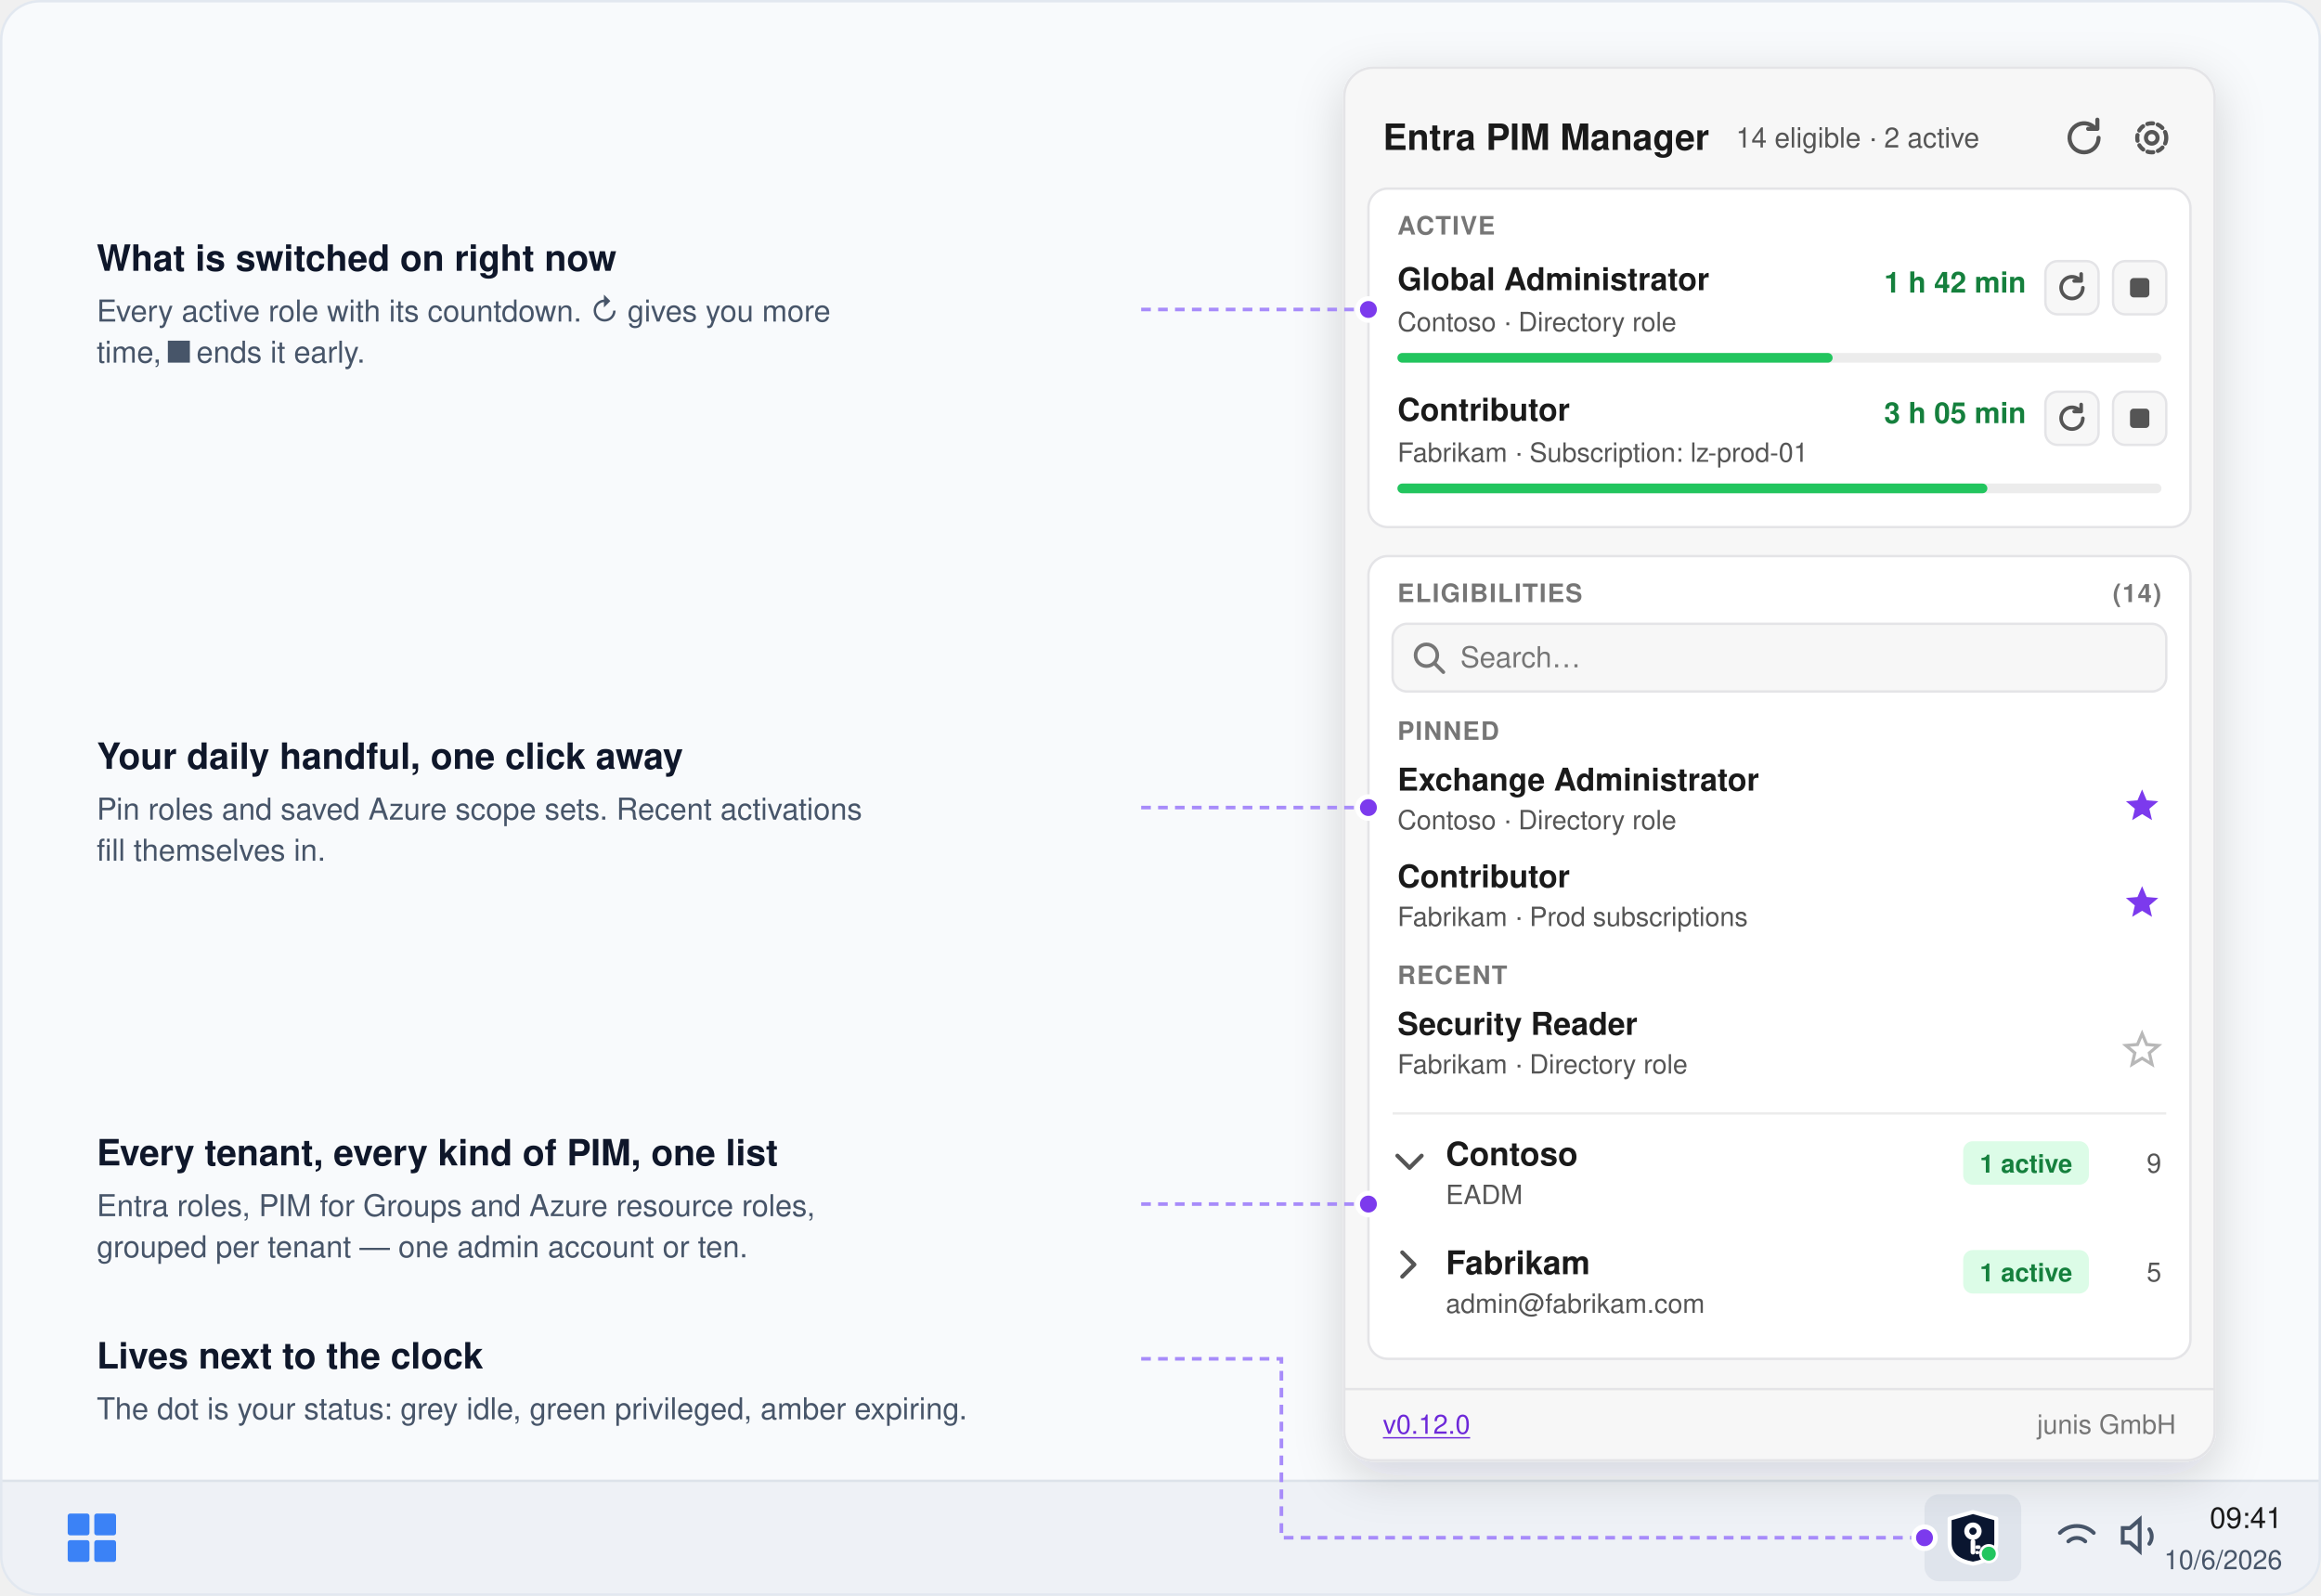
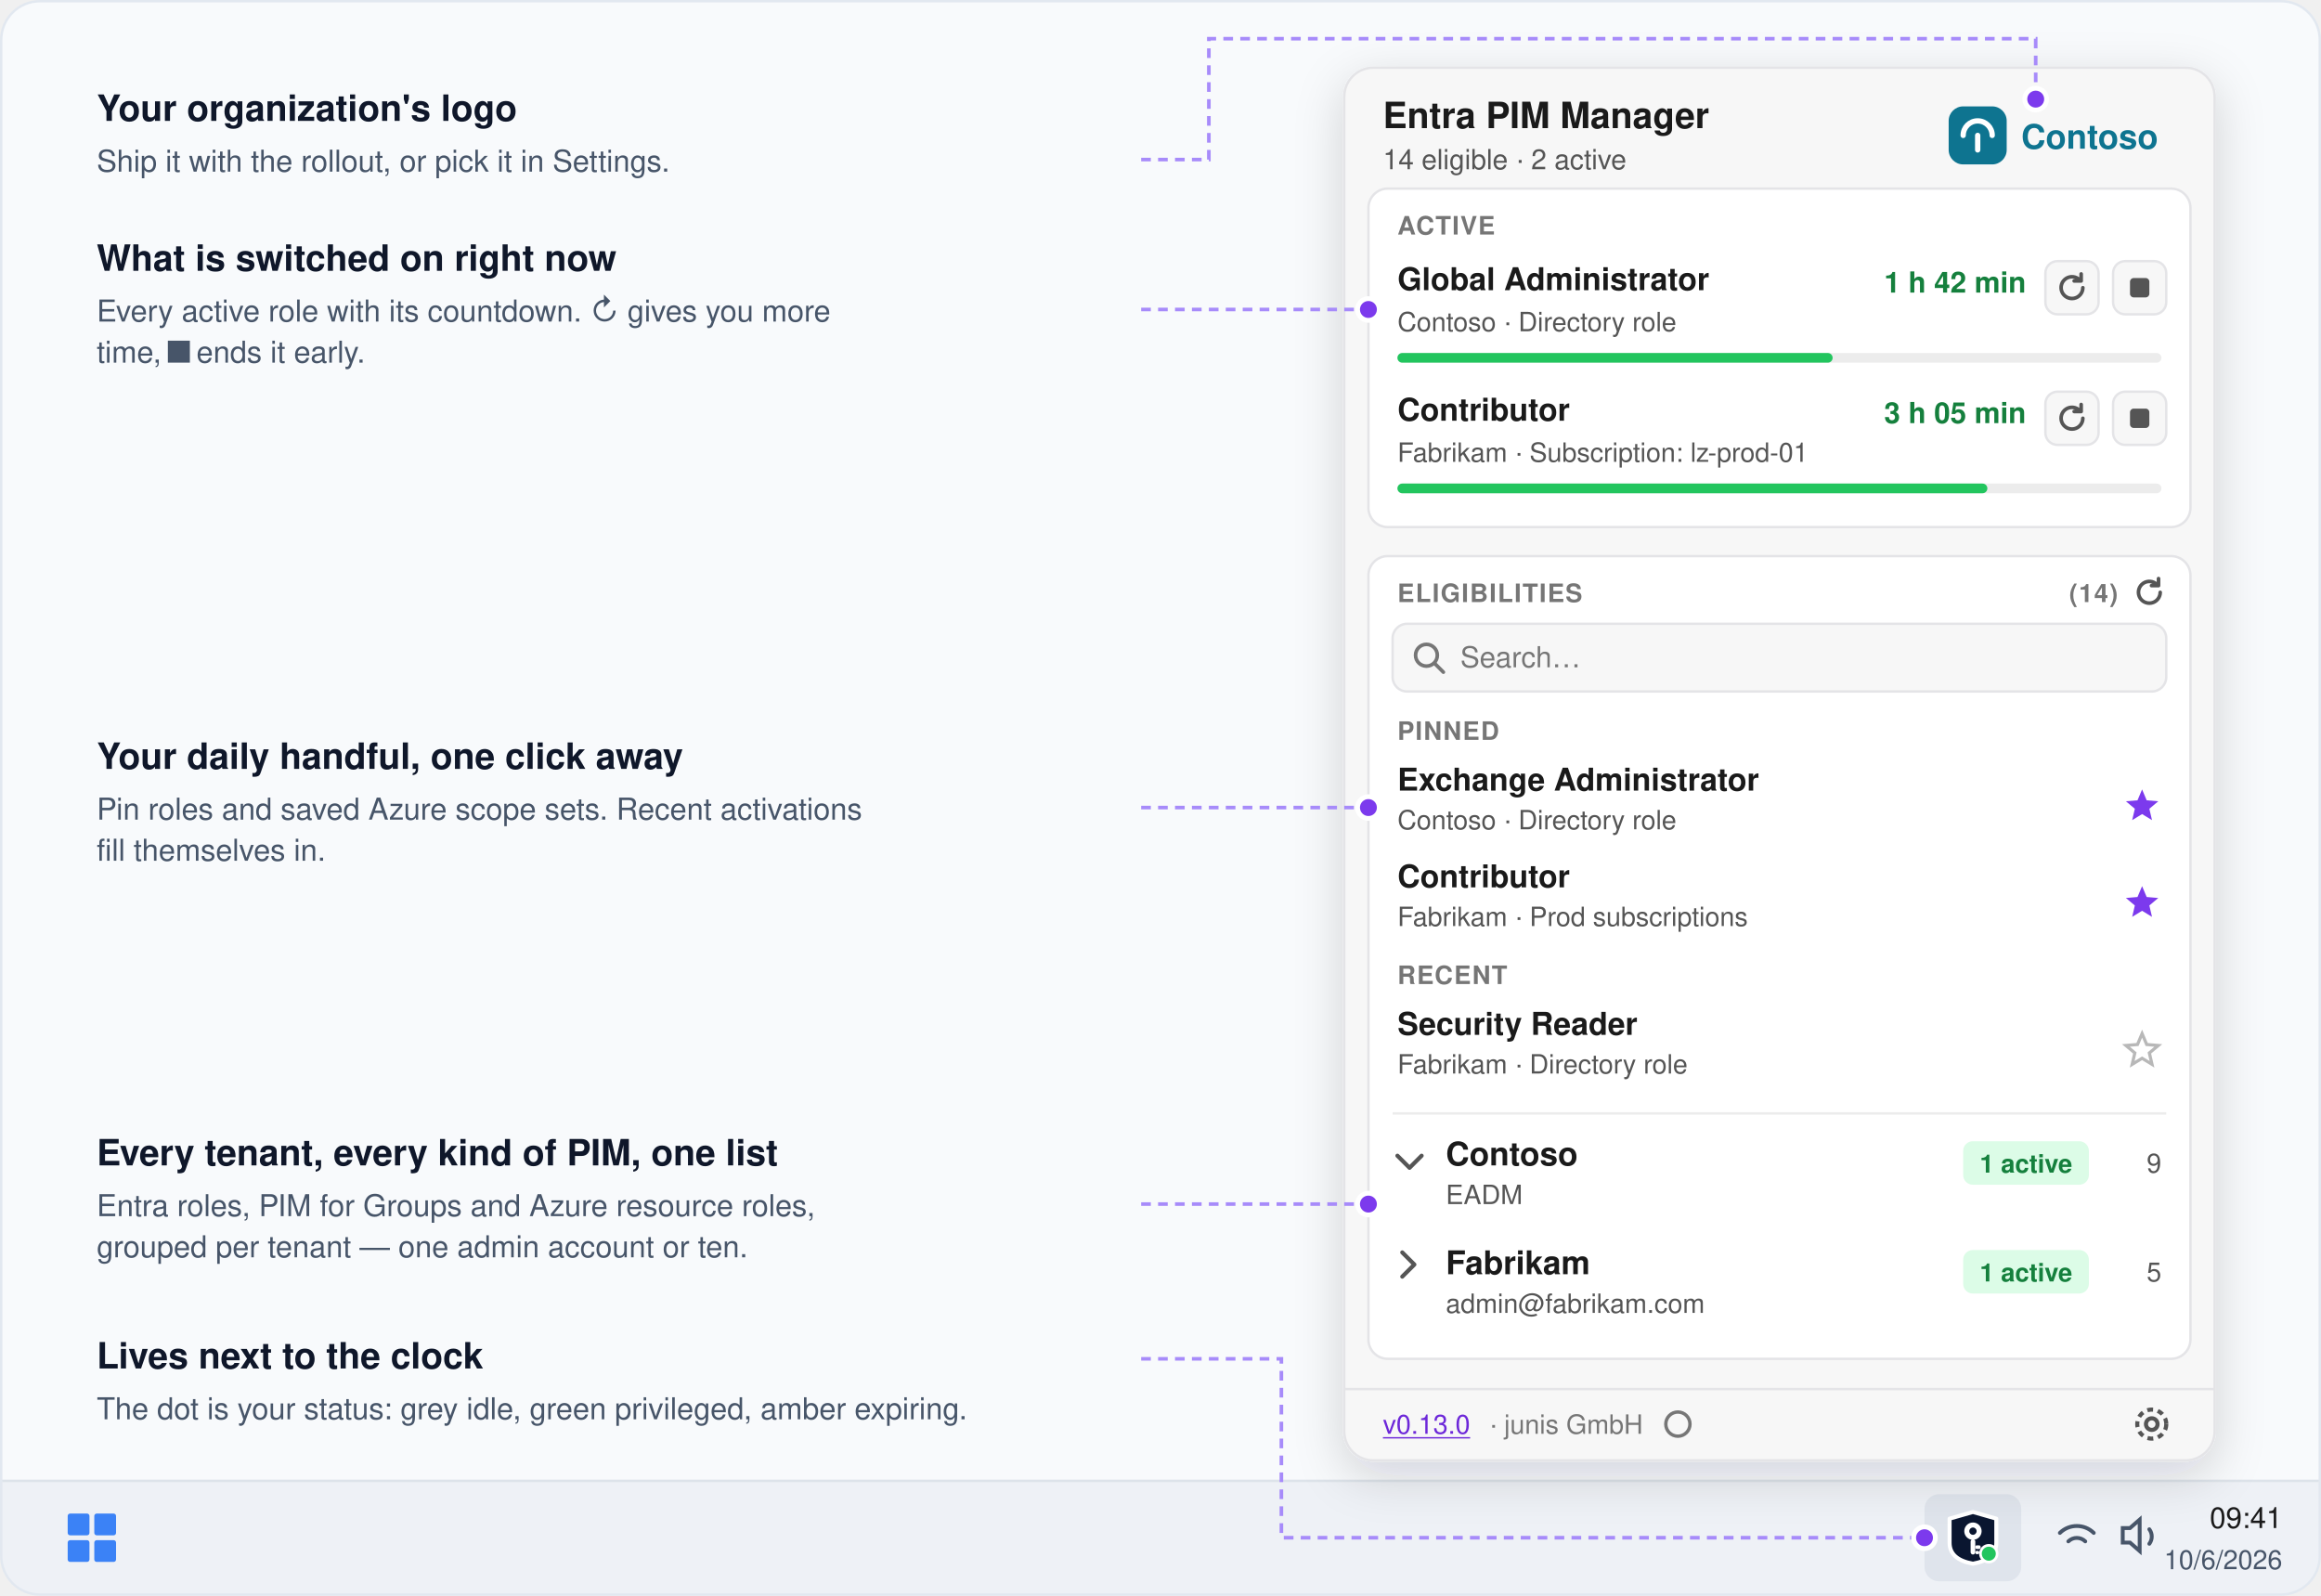
<svg xmlns="http://www.w3.org/2000/svg" viewBox="0 0 960 660" width="960" height="660">
  <style>
    text { font-family: "Segoe UI", -apple-system, BlinkMacSystemFont, Helvetica, Arial, sans-serif; }
    .cap { font-size: 10.5px; font-weight: 600; fill: #767676; letter-spacing: .5px; }
    .name { font-size: 13px; font-weight: 600; fill: #1A1A1A; }
    .sub { font-size: 11px; fill: #555555; }
    .co-h { font-size: 15px; font-weight: 600; fill: #0F172A; }
    .co-t { font-size: 12.5px; fill: #475569; }
    .lead { fill: none; stroke: #A78BFA; stroke-width: 1.5; stroke-dasharray: 4 3; }
    .pin { fill: #7C3AED; stroke: #FFFFFF; stroke-width: 2; }
  </style>
  <defs>
    <clipPath id="canvas">
      <rect x="0.5" y="0.5" width="959" height="659" rx="16" />
    </clipPath>
    <filter id="lift" x="-10%" y="-10%" width="120%" height="120%">
      <feDropShadow dx="0" dy="6" stdDeviation="10" flood-color="#0F172A" flood-opacity=".16" />
    </filter>
    <g id="shield">
      <path fill="#0a1630" stroke="#ffffff" stroke-width="2.4" stroke-linejoin="round" d="M16 0.5 L30 4.5 L30 19 Q30 29 16 31.5 Q2 29 2 19 L2 4.5 Z" />
      <circle fill="#ffffff" cx="16" cy="12" r="5.2" />
      <circle fill="#0a1630" cx="16" cy="12" r="2.2" />
      <rect fill="#ffffff" x="14.6" y="16.8" width="2.8" height="9.2" rx="1.4" />
      <rect fill="#ffffff" x="17.4" y="20.5" width="3.2" height="2.2" rx="0.9" />
      <rect fill="#ffffff" x="17.4" y="23.8" width="2.4" height="2" rx="0.9" />
    </g>
    <path id="star" d="M0 -6.5 L1.9 -2 L6.7 -1.6 L3 1.5 L4.1 6.2 L0 3.7 L-4.1 6.2 L-3 1.5 L-6.7 -1.6 L-1.9 -2 Z" />
  </defs>
  <g clip-path="url(#canvas)">
    <rect x="0" y="0" width="960" height="660" fill="#F8FAFC" />
    <rect x="0" y="612" width="960" height="48" fill="#EEF1F6" />
    <path d="M0 612.5 H960" stroke="#DDE3EA" />
    <g fill="#3B82F6">
      <rect x="28" y="626" width="9" height="9" rx="1" />
      <rect x="39" y="626" width="9" height="9" rx="1" />
      <rect x="28" y="637" width="9" height="9" rx="1" />
      <rect x="39" y="637" width="9" height="9" rx="1" />
    </g>
    <rect x="796" y="618" width="40" height="36" rx="6" fill="#DFE4EC" />
    <g transform="translate(805 625) scale(0.69)">
      <use href="#shield" />
      <circle fill="#ffffff" cx="25.5" cy="25.5" r="5.8" />
      <circle fill="#22c55e" cx="25.5" cy="25.5" r="4.2" />
    </g>
    <g fill="none" stroke="#475569" stroke-width="1.6" stroke-linecap="round">
      <path d="M852 634 a10 10 0 0 1 14 0 M855.5 637.5 a5 5 0 0 1 7 0" />
      <path d="M878 632 h3 l4 -3.5 v13 l-4 -3.5 h-3 z M889 632.5 a5 5 0 0 1 0 6" />
    </g>
    <text x="944" y="632" font-size="12" fill="#1A1A1A" text-anchor="end">09:41</text>
    <text x="944" y="649" font-size="11" fill="#475569" text-anchor="end">10/6/2026</text>
    <rect x="556" y="28" width="360" height="576" rx="12" fill="#F7F7F7" stroke="#E4E4E7" filter="url(#lift)" />
-     <text x="572" y="62" font-size="15" font-weight="600" fill="#1A1A1A">Entra PIM Manager</text>
-     <text x="718" y="61" font-size="11.5" fill="#555555">14 eligible · 2 active</text>
-     <g fill="none" stroke="#555555" stroke-width="1.7" stroke-linecap="round" stroke-linejoin="round">
-       <path d="M868 57 a6 6 0 1 1 -1.8 -4.3 M867.5 49.5 v3.8 h-3.8" />
-       <circle cx="890" cy="57" r="6" stroke-dasharray="2.4 2" />
-       <circle cx="890" cy="57" r="2.4" />
+     <text x="572" y="53" font-size="15" font-weight="600" fill="#1A1A1A">Entra PIM Manager</text>
+     <text x="572" y="70" font-size="11.5" fill="#555555">14 eligible · 2 active</text>
+     <g>
+       <rect x="806" y="44" width="24" height="24" rx="6" fill="#0E7490" />
+       <path d="M812 56 a6 6 0 0 1 12 0 M818 56 v6" fill="none" stroke="#FFFFFF" stroke-width="2.2" stroke-linecap="round" />
+       <text x="836" y="61.5" font-size="14" font-weight="700" fill="#0E7490">Contoso</text>
    </g>
    <rect x="566" y="78" width="340" height="140" rx="8" fill="#FFFFFF" stroke="#E4E4E7" />
    <text x="578" y="97" class="cap">ACTIVE</text>
    <text x="578" y="120" class="name">Global Administrator</text>
    <text x="578" y="137" class="sub">Contoso · Directory role</text>
    <text x="838" y="121" font-size="12" font-weight="600" fill="#15803D" text-anchor="end">1 h 42 min</text>
    <rect x="846" y="108" width="22" height="22" rx="5" fill="#F7F7F7" stroke="#E4E4E7" />
    <path d="M861.5 119 a4.5 4.5 0 1 1 -1.3 -3.2 M860.8 113.3 v2.9 h-2.9" fill="none" stroke="#555555" stroke-width="1.5" stroke-linecap="round" stroke-linejoin="round" />
    <rect x="874" y="108" width="22" height="22" rx="5" fill="#F7F7F7" stroke="#E4E4E7" />
    <rect x="881" y="115" width="8" height="8" rx="1.5" fill="#555555" />
    <rect x="578" y="146" width="316" height="4" rx="2" fill="#ECECEC" />
    <rect x="578" y="146" width="180" height="4" rx="2" fill="#22C55E" />
    <text x="578" y="174" class="name">Contributor</text>
    <text x="578" y="191" class="sub">Fabrikam · Subscription: lz-prod-01</text>
    <text x="838" y="175" font-size="12" font-weight="600" fill="#15803D" text-anchor="end">3 h 05 min</text>
    <rect x="846" y="162" width="22" height="22" rx="5" fill="#F7F7F7" stroke="#E4E4E7" />
    <path d="M861.5 173 a4.5 4.5 0 1 1 -1.3 -3.2 M860.8 167.3 v2.9 h-2.9" fill="none" stroke="#555555" stroke-width="1.5" stroke-linecap="round" stroke-linejoin="round" />
    <rect x="874" y="162" width="22" height="22" rx="5" fill="#F7F7F7" stroke="#E4E4E7" />
    <rect x="881" y="169" width="8" height="8" rx="1.5" fill="#555555" />
    <rect x="578" y="200" width="316" height="4" rx="2" fill="#ECECEC" />
    <rect x="578" y="200" width="244" height="4" rx="2" fill="#22C55E" />
    <rect x="566" y="230" width="340" height="332" rx="8" fill="#FFFFFF" stroke="#E4E4E7" />
    <text x="578" y="249" class="cap">ELIGIBILITIES</text>
-     <text x="894" y="249" class="cap" text-anchor="end">(14)</text>
+     <text x="876" y="249" class="cap" text-anchor="end">(14)</text>
+     <path d="M893.5 245 a4.5 4.5 0 1 1 -1.3 -3.2 M892.8 239.3 v2.9 h-2.9" fill="none" stroke="#555555" stroke-width="1.5" stroke-linecap="round" stroke-linejoin="round" />
    <rect x="576" y="258" width="320" height="28" rx="6" fill="#F7F7F7" stroke="#E4E4E7" />
    <g fill="none" stroke="#767676" stroke-width="1.5" stroke-linecap="round">
      <circle cx="590" cy="271" r="4.5" />
      <path d="M593.5 274.5 l3.5 3.5" />
    </g>
    <text x="604" y="276" font-size="12" fill="#767676">Search…</text>
    <text x="578" y="306" class="cap">PINNED</text>
    <text x="578" y="327" class="name">Exchange Administrator</text>
    <text x="578" y="343" class="sub">Contoso · Directory role</text>
    <use href="#star" transform="translate(886 333)" fill="#7C3AED" />
    <text x="578" y="367" class="name">Contributor</text>
    <text x="578" y="383" class="sub">Fabrikam · Prod subscriptions</text>
    <use href="#star" transform="translate(886 373)" fill="#7C3AED" />
    <text x="578" y="407" class="cap">RECENT</text>
    <text x="578" y="428" class="name">Security Reader</text>
    <text x="578" y="444" class="sub">Fabrikam · Directory role</text>
    <use href="#star" transform="translate(886 434)" fill="none" stroke="#B8B8B8" stroke-width="1.3" />
    <path d="M576 460.5 H896" stroke="#ECECEC" />
    <path d="M578 478 l5 5 l5 -5" fill="none" stroke="#555555" stroke-width="1.7" stroke-linecap="round" stroke-linejoin="round" />
    <text x="598" y="482" font-size="13.5" font-weight="600" fill="#1A1A1A">Contoso</text>
    <text x="598" y="498" class="sub">EADM</text>
    <rect x="812" y="472" width="52" height="18" rx="4" fill="#DCFCE7" />
    <text x="838" y="485" font-size="10.5" font-weight="600" fill="#15803D" text-anchor="middle">1 active</text>
    <text x="894" y="485" class="sub" text-anchor="end">9</text>
    <path d="M580 518 l5 5 l-5 5" fill="none" stroke="#555555" stroke-width="1.7" stroke-linecap="round" stroke-linejoin="round" />
    <text x="598" y="527" font-size="13.5" font-weight="600" fill="#1A1A1A">Fabrikam</text>
    <text x="598" y="543" class="sub">admin@fabrikam.com</text>
    <rect x="812" y="517" width="52" height="18" rx="4" fill="#DCFCE7" />
    <text x="838" y="530" font-size="10.5" font-weight="600" fill="#15803D" text-anchor="middle">1 active</text>
    <text x="894" y="530" class="sub" text-anchor="end">5</text>
    <path d="M556 574.5 H916" stroke="#E4E4E7" />
-     <text x="572" y="593" font-size="11" fill="#6D28D9" text-decoration="underline">v0.12.0</text>
-     <text x="900" y="593" font-size="11" fill="#767676" text-anchor="end">junis GmbH</text>
+     <text x="572" y="593" font-size="11" fill="#6D28D9" text-decoration="underline">v0.13.0</text>
+     <text x="616" y="593" font-size="11" fill="#767676">· junis GmbH</text>
+     <circle cx="694" cy="589" r="5" fill="none" stroke="#767676" stroke-width="1.4" />
+     <g fill="none" stroke="#555555" stroke-width="1.7">
+       <circle cx="890" cy="589" r="6" stroke-dasharray="2.4 2" />
+       <circle cx="890" cy="589" r="2.4" />
+     </g>
+     <text x="40" y="50" class="co-h">Your organization's logo</text>
+     <text x="40" y="71" class="co-t">Ship it with the rollout, or pick it in Settings.</text>
+     <path class="lead" d="M472 66 H500 V16 H842 V40" />
+     <circle class="pin" cx="842" cy="41" r="4.5" />
    <text x="40" y="112" class="co-h">What is switched on right now</text>
    <text x="40" y="133" class="co-t">Every active role with its countdown. ↻ gives you more</text>
    <text x="40" y="150" class="co-t">time, ■ ends it early.</text>
    <path class="lead" d="M472 128 H566" />
    <circle class="pin" cx="566" cy="128" r="4.5" />
    <text x="40" y="318" class="co-h">Your daily handful, one click away</text>
    <text x="40" y="339" class="co-t">Pin roles and saved Azure scope sets. Recent activations</text>
    <text x="40" y="356" class="co-t">fill themselves in.</text>
    <path class="lead" d="M472 334 H566" />
    <circle class="pin" cx="566" cy="334" r="4.5" />
    <text x="40" y="482" class="co-h">Every tenant, every kind of PIM, one list</text>
    <text x="40" y="503" class="co-t">Entra roles, PIM for Groups and Azure resource roles,</text>
    <text x="40" y="520" class="co-t">grouped per tenant — one admin account or ten.</text>
    <path class="lead" d="M472 498 H566" />
    <circle class="pin" cx="566" cy="498" r="4.5" />
    <text x="40" y="566" class="co-h">Lives next to the clock</text>
    <text x="40" y="587" class="co-t">The dot is your status: grey idle, green privileged, amber expiring.</text>
    <path class="lead" d="M472 562 H530 V636 H794" />
    <circle class="pin" cx="796" cy="636" r="4.5" />
  </g>
  <rect x="0.5" y="0.5" width="959" height="659" rx="16" fill="none" stroke="#E2E8F0" />
</svg>
